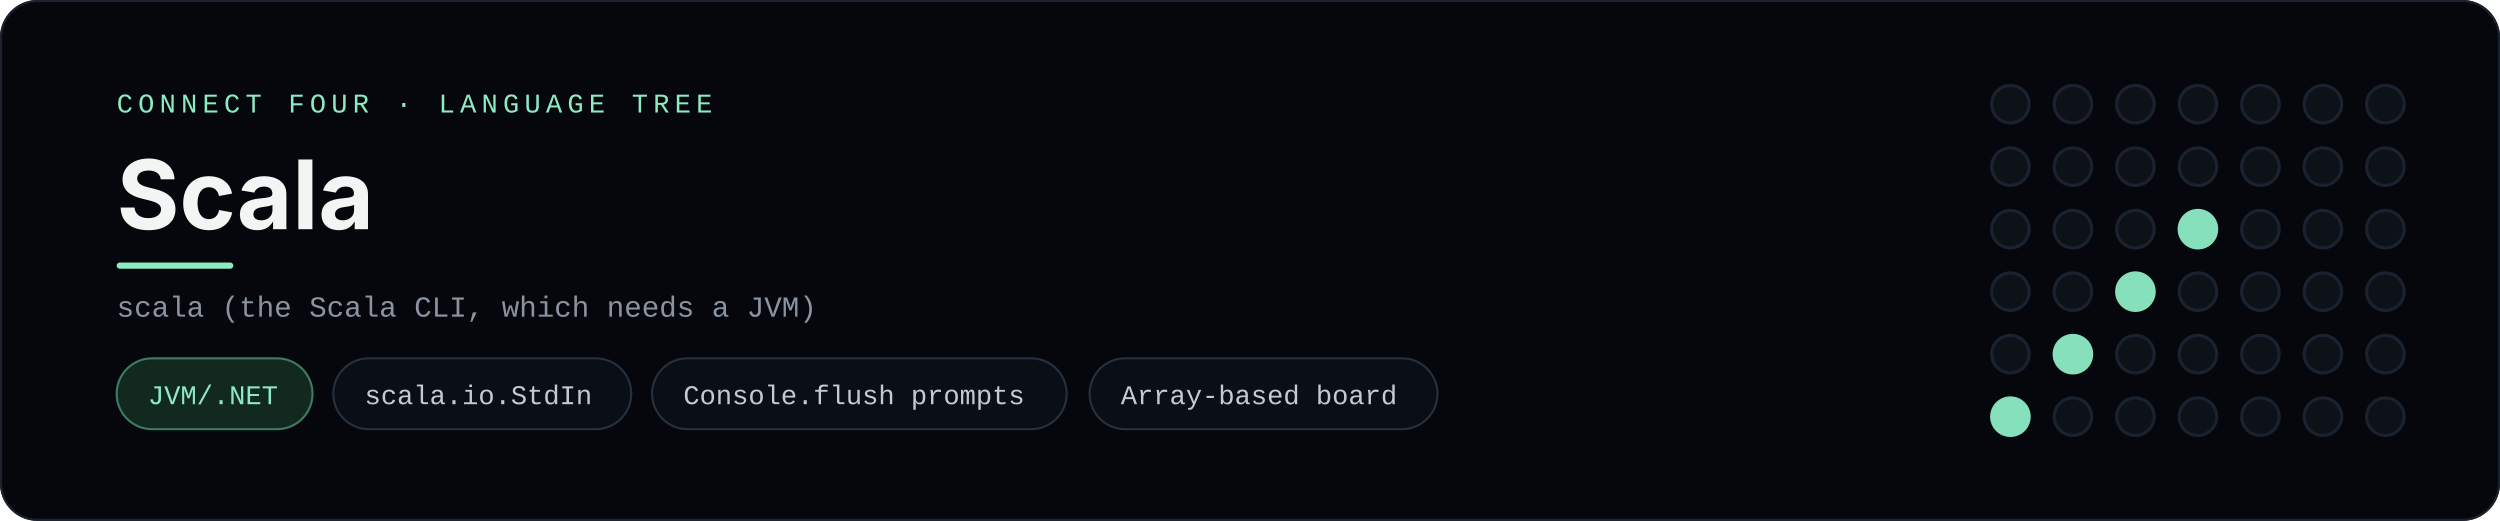
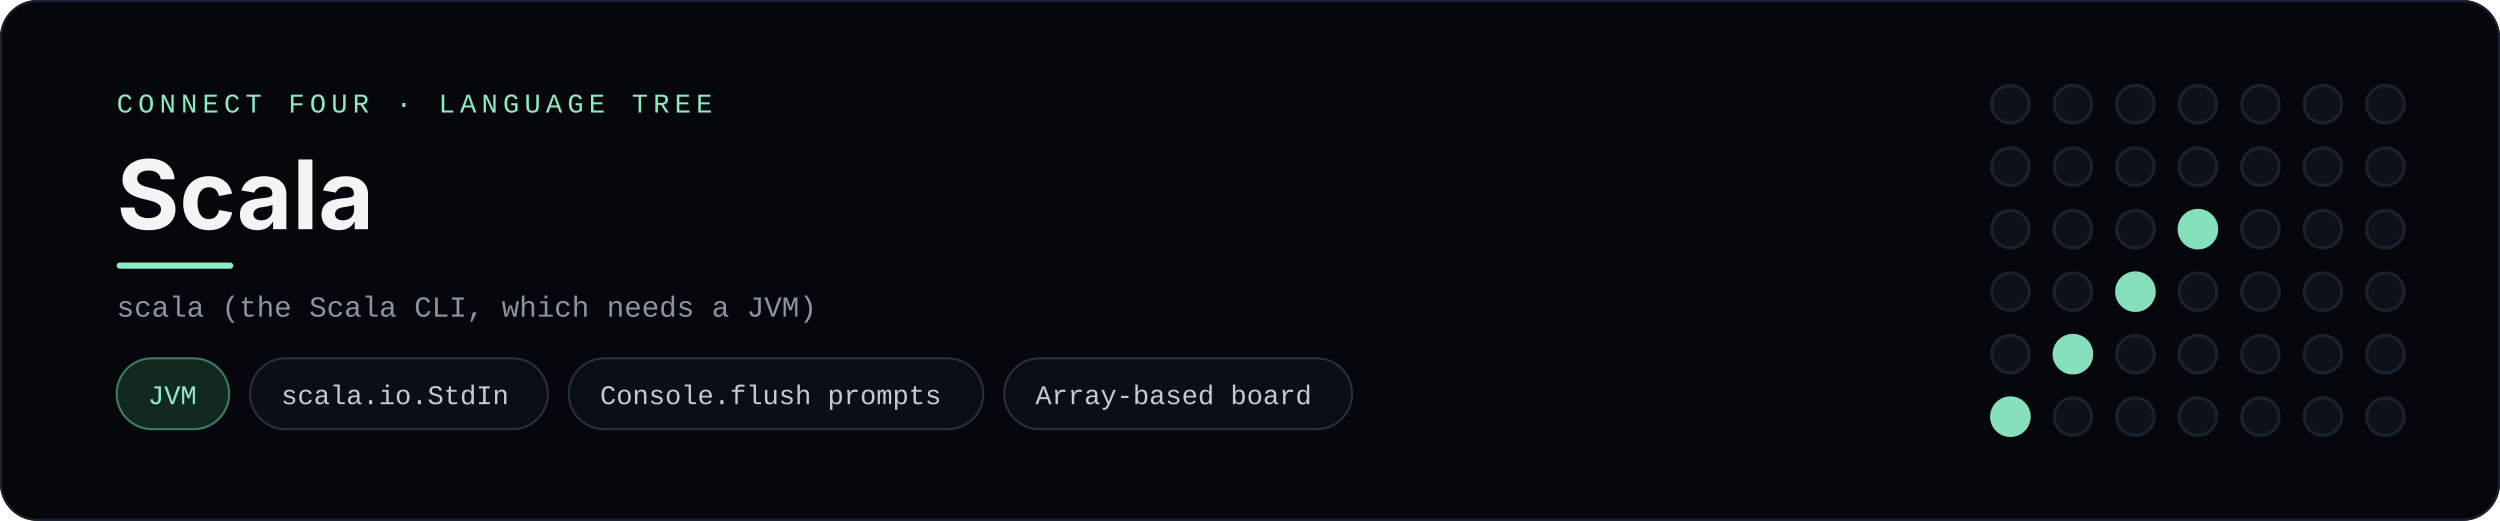
<svg xmlns="http://www.w3.org/2000/svg" width="1200" height="250" viewBox="0 0 1200 250" role="img" aria-label="Scala - Connect Four">
  <rect width="1200" height="250" rx="18" fill="#05070c" />
  <rect x="0.5" y="0.5" width="1199" height="249" rx="17.5" fill="none" stroke="#1a2230" stroke-width="1" />
  <circle cx="965" cy="50" r="9" fill="#0d1219" stroke="#1a2230" stroke-width="1.5" opacity="1" />
  <circle cx="995" cy="50" r="9" fill="#0d1219" stroke="#1a2230" stroke-width="1.5" opacity="1" />
  <circle cx="1025" cy="50" r="9" fill="#0d1219" stroke="#1a2230" stroke-width="1.5" opacity="1" />
  <circle cx="1055" cy="50" r="9" fill="#0d1219" stroke="#1a2230" stroke-width="1.5" opacity="1" />
  <circle cx="1085" cy="50" r="9" fill="#0d1219" stroke="#1a2230" stroke-width="1.5" opacity="1" />
  <circle cx="1115" cy="50" r="9" fill="#0d1219" stroke="#1a2230" stroke-width="1.5" opacity="1" />
  <circle cx="1145" cy="50" r="9" fill="#0d1219" stroke="#1a2230" stroke-width="1.5" opacity="1" />
  <circle cx="965" cy="80" r="9" fill="#0d1219" stroke="#1a2230" stroke-width="1.5" opacity="1" />
  <circle cx="995" cy="80" r="9" fill="#0d1219" stroke="#1a2230" stroke-width="1.5" opacity="1" />
  <circle cx="1025" cy="80" r="9" fill="#0d1219" stroke="#1a2230" stroke-width="1.5" opacity="1" />
  <circle cx="1055" cy="80" r="9" fill="#0d1219" stroke="#1a2230" stroke-width="1.5" opacity="1" />
  <circle cx="1085" cy="80" r="9" fill="#0d1219" stroke="#1a2230" stroke-width="1.5" opacity="1" />
  <circle cx="1115" cy="80" r="9" fill="#0d1219" stroke="#1a2230" stroke-width="1.5" opacity="1" />
  <circle cx="1145" cy="80" r="9" fill="#0d1219" stroke="#1a2230" stroke-width="1.5" opacity="1" />
  <circle cx="965" cy="110" r="9" fill="#0d1219" stroke="#1a2230" stroke-width="1.5" opacity="1" />
  <circle cx="995" cy="110" r="9" fill="#0d1219" stroke="#1a2230" stroke-width="1.5" opacity="1" />
  <circle cx="1025" cy="110" r="9" fill="#0d1219" stroke="#1a2230" stroke-width="1.5" opacity="1" />
  <circle cx="1055" cy="110" r="9" fill="#8debc4" stroke="#8debc4" stroke-width="1.5" opacity="0.95" />
  <circle cx="1085" cy="110" r="9" fill="#0d1219" stroke="#1a2230" stroke-width="1.5" opacity="1" />
  <circle cx="1115" cy="110" r="9" fill="#0d1219" stroke="#1a2230" stroke-width="1.5" opacity="1" />
  <circle cx="1145" cy="110" r="9" fill="#0d1219" stroke="#1a2230" stroke-width="1.5" opacity="1" />
  <circle cx="965" cy="140" r="9" fill="#0d1219" stroke="#1a2230" stroke-width="1.5" opacity="1" />
  <circle cx="995" cy="140" r="9" fill="#0d1219" stroke="#1a2230" stroke-width="1.5" opacity="1" />
  <circle cx="1025" cy="140" r="9" fill="#8debc4" stroke="#8debc4" stroke-width="1.5" opacity="0.95" />
  <circle cx="1055" cy="140" r="9" fill="#0d1219" stroke="#1a2230" stroke-width="1.5" opacity="1" />
  <circle cx="1085" cy="140" r="9" fill="#0d1219" stroke="#1a2230" stroke-width="1.5" opacity="1" />
  <circle cx="1115" cy="140" r="9" fill="#0d1219" stroke="#1a2230" stroke-width="1.5" opacity="1" />
  <circle cx="1145" cy="140" r="9" fill="#0d1219" stroke="#1a2230" stroke-width="1.5" opacity="1" />
  <circle cx="965" cy="170" r="9" fill="#0d1219" stroke="#1a2230" stroke-width="1.5" opacity="1" />
  <circle cx="995" cy="170" r="9" fill="#8debc4" stroke="#8debc4" stroke-width="1.5" opacity="0.95" />
  <circle cx="1025" cy="170" r="9" fill="#0d1219" stroke="#1a2230" stroke-width="1.5" opacity="1" />
  <circle cx="1055" cy="170" r="9" fill="#0d1219" stroke="#1a2230" stroke-width="1.5" opacity="1" />
  <circle cx="1085" cy="170" r="9" fill="#0d1219" stroke="#1a2230" stroke-width="1.5" opacity="1" />
  <circle cx="1115" cy="170" r="9" fill="#0d1219" stroke="#1a2230" stroke-width="1.5" opacity="1" />
  <circle cx="1145" cy="170" r="9" fill="#0d1219" stroke="#1a2230" stroke-width="1.5" opacity="1" />
  <circle cx="965" cy="200" r="9" fill="#8debc4" stroke="#8debc4" stroke-width="1.5" opacity="0.95" />
  <circle cx="995" cy="200" r="9" fill="#0d1219" stroke="#1a2230" stroke-width="1.5" opacity="1" />
  <circle cx="1025" cy="200" r="9" fill="#0d1219" stroke="#1a2230" stroke-width="1.5" opacity="1" />
  <circle cx="1055" cy="200" r="9" fill="#0d1219" stroke="#1a2230" stroke-width="1.5" opacity="1" />
  <circle cx="1085" cy="200" r="9" fill="#0d1219" stroke="#1a2230" stroke-width="1.5" opacity="1" />
  <circle cx="1115" cy="200" r="9" fill="#0d1219" stroke="#1a2230" stroke-width="1.5" opacity="1" />
  <circle cx="1145" cy="200" r="9" fill="#0d1219" stroke="#1a2230" stroke-width="1.5" opacity="1" />
  <text x="56" y="54" font-family="'JetBrains Mono', 'SFMono-Regular', Consolas, 'Liberation Mono', monospace" font-size="13" letter-spacing="2.5" fill="#8debc4">CONNECT FOUR · LANGUAGE TREE</text>
  <text x="56" y="110" font-family="Inter, 'Segoe UI', 'Helvetica Neue', Arial, sans-serif" font-size="46" font-weight="700" fill="#f2f5f3">Scala</text>
  <rect x="56" y="126" width="56" height="3" rx="1.5" fill="#8debc4" />
  <text x="56" y="152" font-family="'JetBrains Mono', 'SFMono-Regular', Consolas, 'Liberation Mono', monospace" font-size="14" fill="#8a93a0">scala (the Scala CLI, which needs a JVM)</text>
-   <rect x="56" y="172" width="94" height="34" rx="17" fill="#12291f" stroke="#3d7c64" stroke-width="1" />
-   <text x="71" y="194" font-family="'JetBrains Mono', 'SFMono-Regular', Consolas, 'Liberation Mono', monospace" font-size="13" fill="#8debc4">JVM/.NET</text>
-   <rect x="160" y="172" width="143" height="34" rx="17" fill="#0a0e15" stroke="#26303f" stroke-width="1" />
-   <text x="175" y="194" font-family="'JetBrains Mono', 'SFMono-Regular', Consolas, 'Liberation Mono', monospace" font-size="13" fill="#c3cad3">scala.io.StdIn</text>
-   <rect x="313" y="172" width="199" height="34" rx="17" fill="#0a0e15" stroke="#26303f" stroke-width="1" />
-   <text x="328" y="194" font-family="'JetBrains Mono', 'SFMono-Regular', Consolas, 'Liberation Mono', monospace" font-size="13" fill="#c3cad3">Console.flush prompts</text>
-   <rect x="523" y="172" width="167" height="34" rx="17" fill="#0a0e15" stroke="#26303f" stroke-width="1" />
-   <text x="538" y="194" font-family="'JetBrains Mono', 'SFMono-Regular', Consolas, 'Liberation Mono', monospace" font-size="13" fill="#c3cad3">Array-based board</text>
+   <rect x="56" y="172" width="54" height="34" rx="17" fill="#12291f" stroke="#3d7c64" stroke-width="1" />
+   <text x="71" y="194" font-family="'JetBrains Mono', 'SFMono-Regular', Consolas, 'Liberation Mono', monospace" font-size="13" fill="#8debc4">JVM</text>
+   <rect x="120" y="172" width="143" height="34" rx="17" fill="#0a0e15" stroke="#26303f" stroke-width="1" />
+   <text x="135" y="194" font-family="'JetBrains Mono', 'SFMono-Regular', Consolas, 'Liberation Mono', monospace" font-size="13" fill="#c3cad3">scala.io.StdIn</text>
+   <rect x="273" y="172" width="199" height="34" rx="17" fill="#0a0e15" stroke="#26303f" stroke-width="1" />
+   <text x="288" y="194" font-family="'JetBrains Mono', 'SFMono-Regular', Consolas, 'Liberation Mono', monospace" font-size="13" fill="#c3cad3">Console.flush prompts</text>
+   <rect x="482" y="172" width="167" height="34" rx="17" fill="#0a0e15" stroke="#26303f" stroke-width="1" />
+   <text x="497" y="194" font-family="'JetBrains Mono', 'SFMono-Regular', Consolas, 'Liberation Mono', monospace" font-size="13" fill="#c3cad3">Array-based board</text>
</svg>
